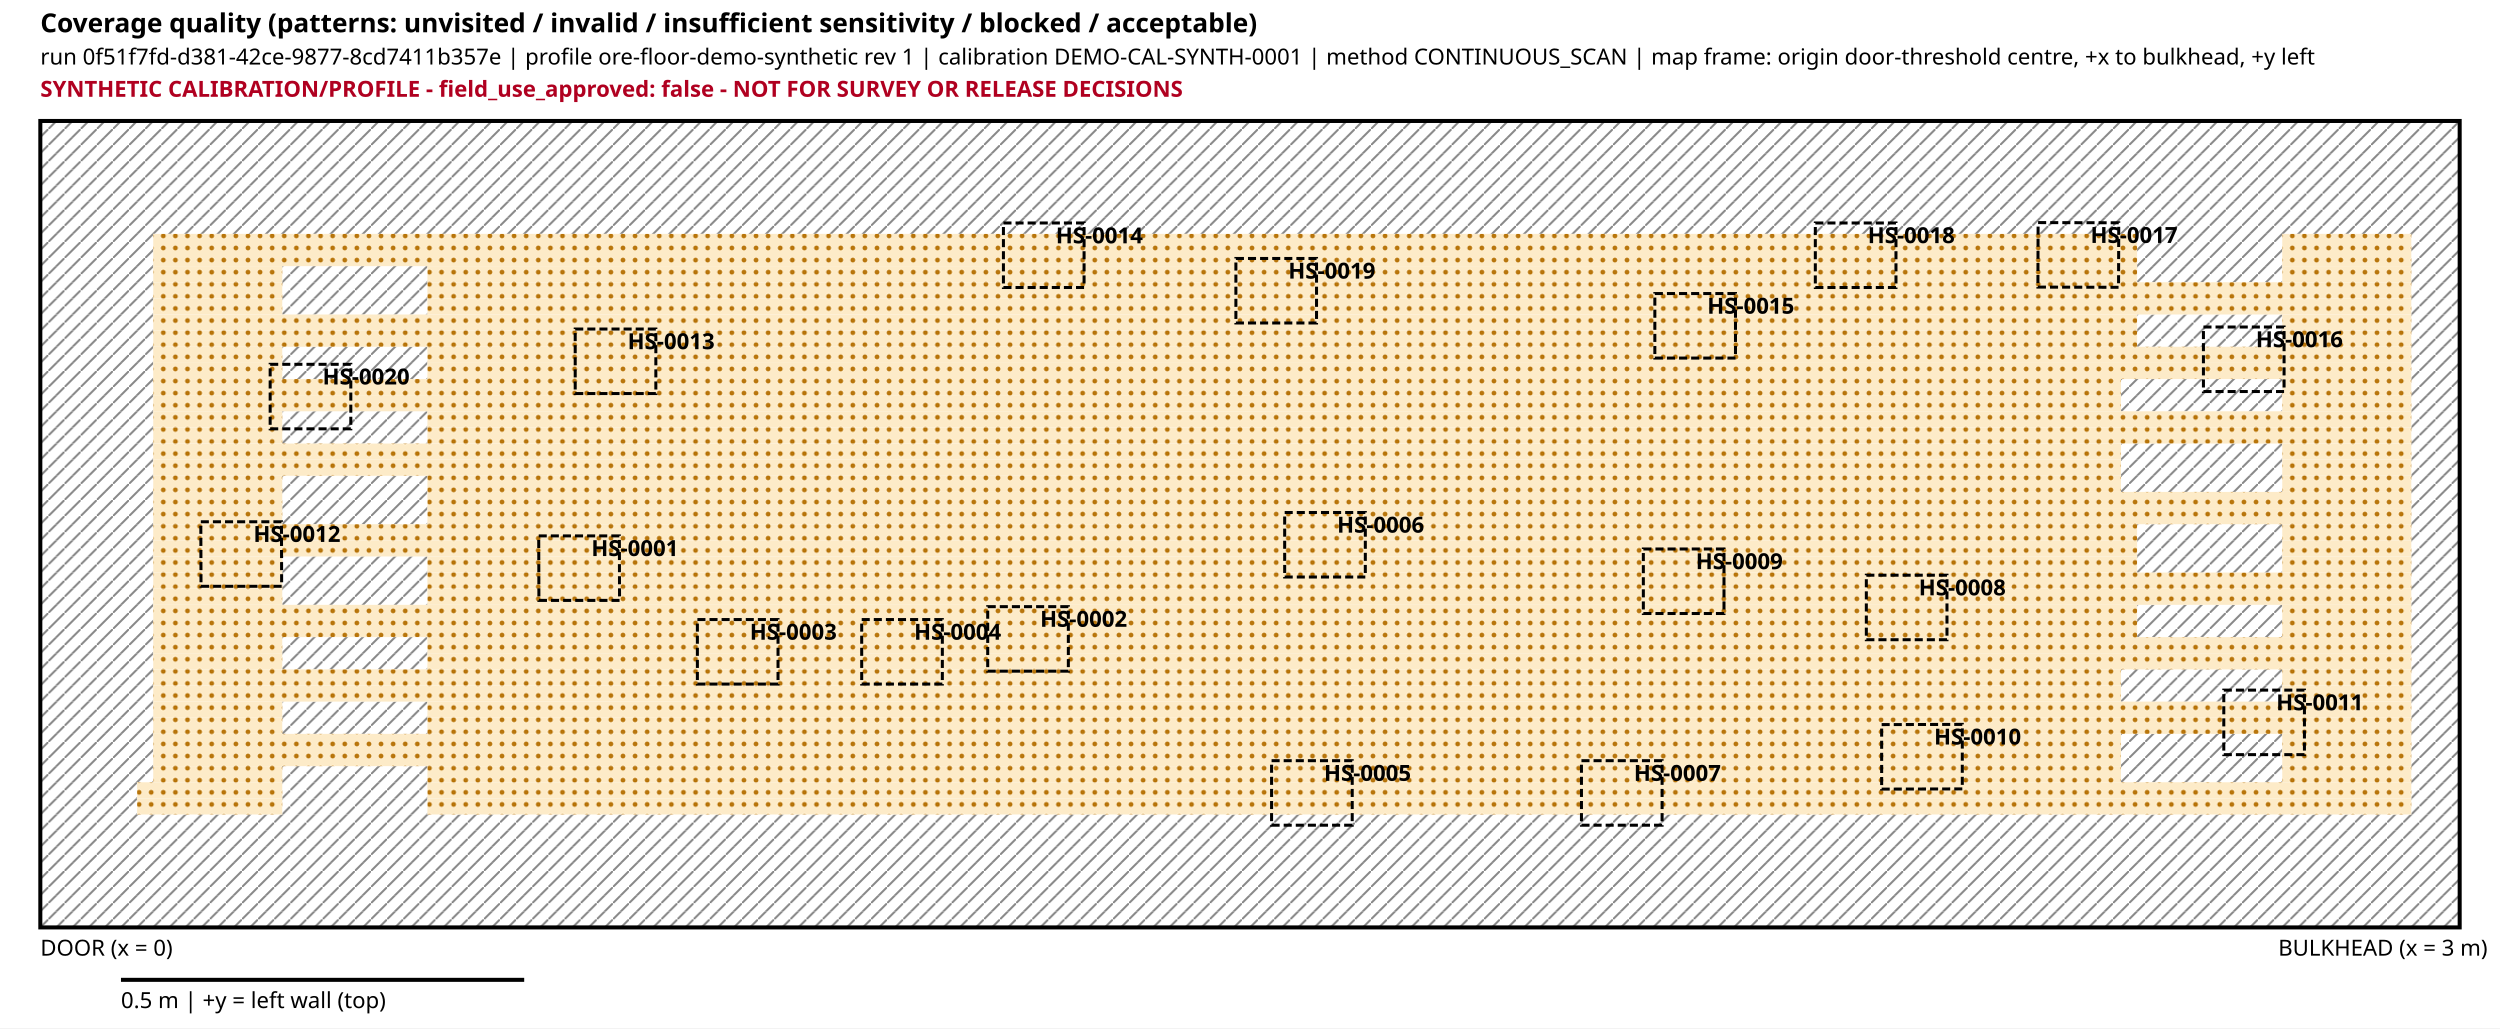
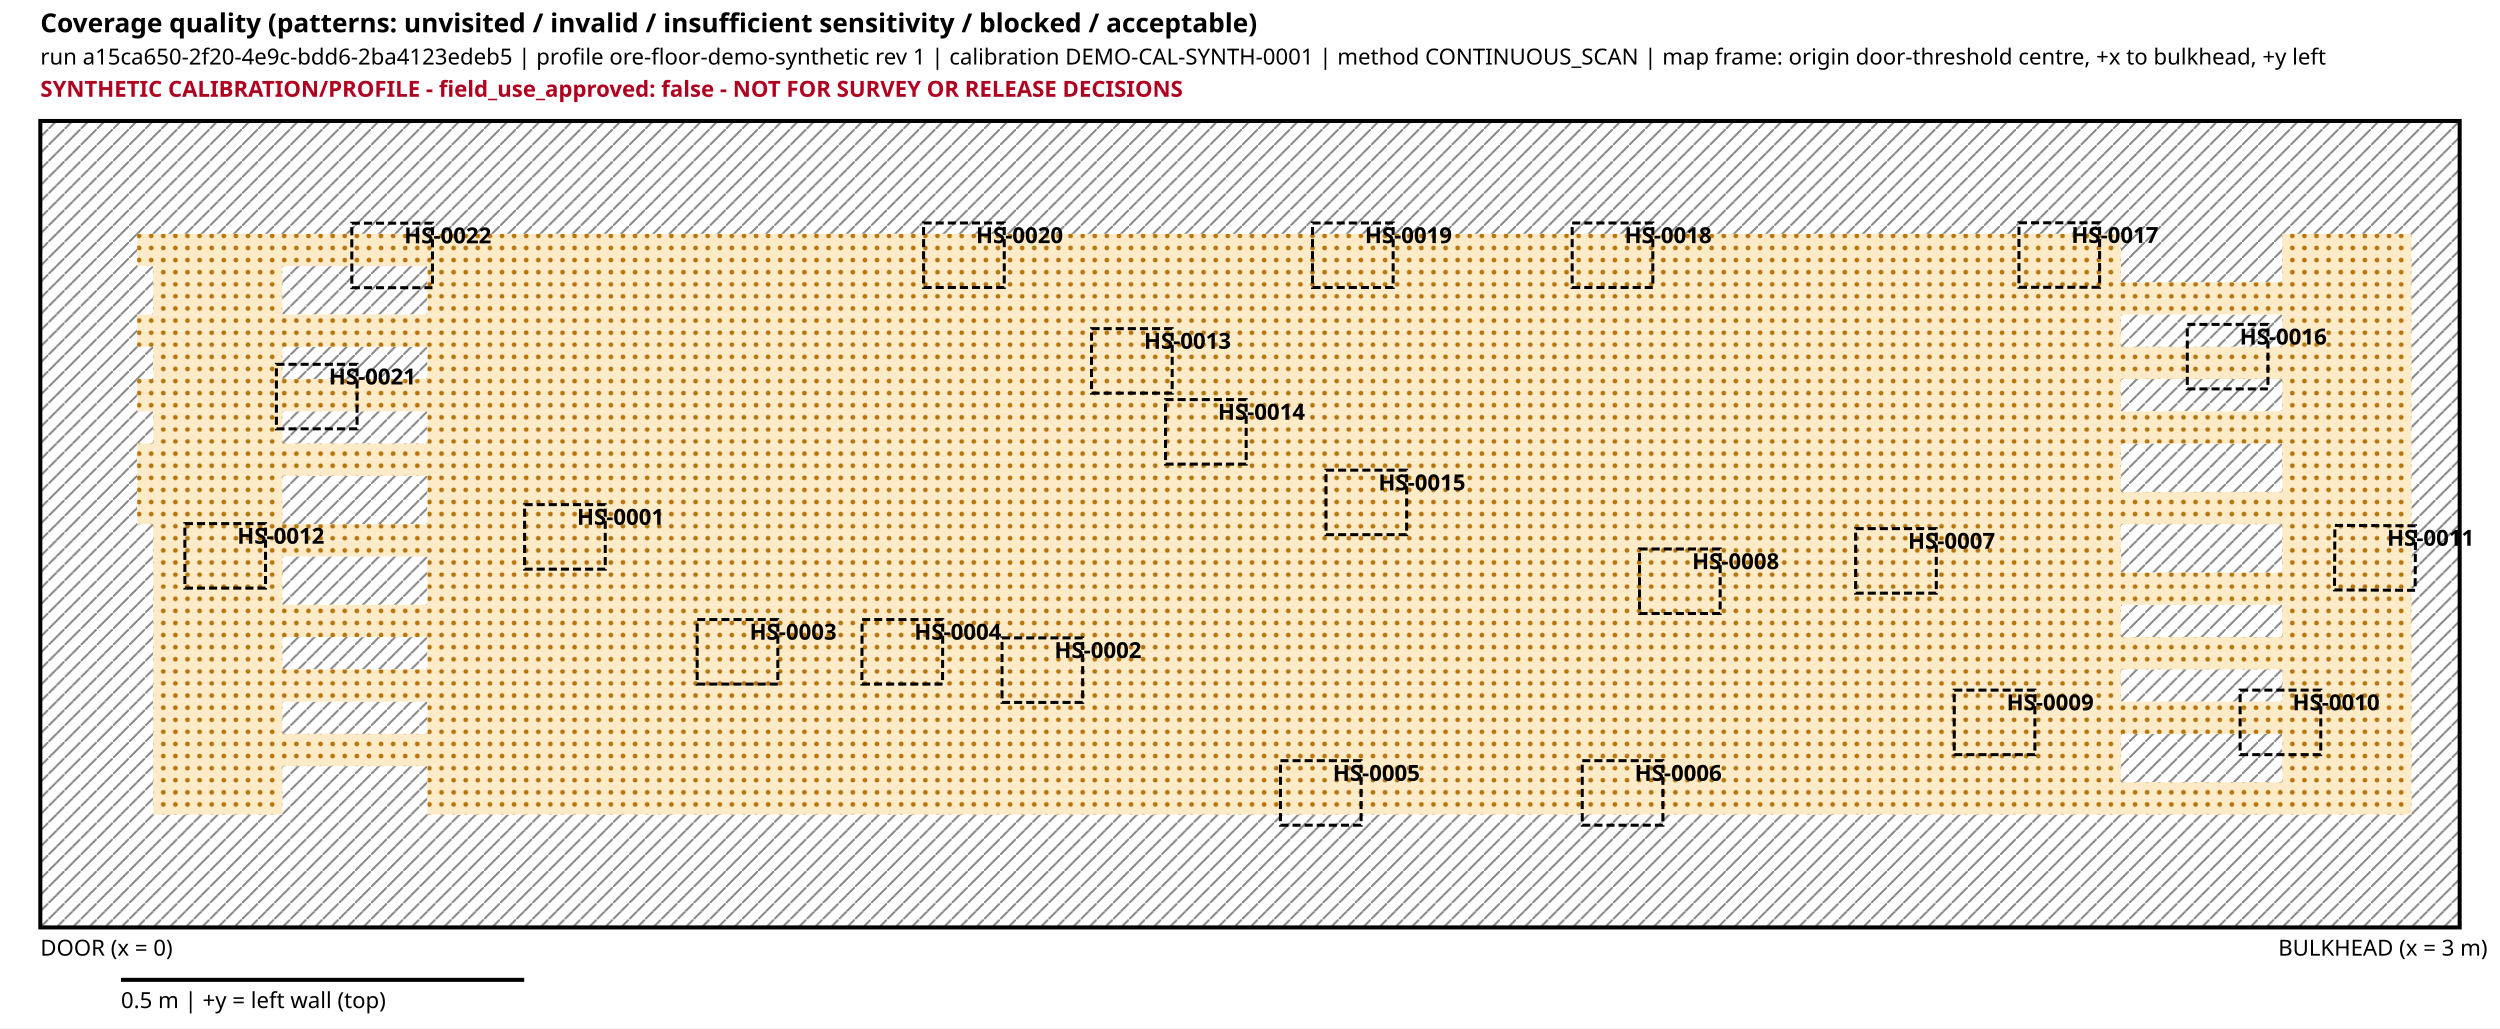
<svg xmlns="http://www.w3.org/2000/svg" width="1240" height="510" viewBox="0 0 1240 510" font-family="sans-serif" font-size="11">
  <defs>
    <pattern id="p-UNVISITED" width="8" height="8" patternUnits="userSpaceOnUse">
      <rect width="8" height="8" fill="#fff" />
      <path d="M0 8L8 0" stroke="#888" stroke-width="1" />
    </pattern>
    <pattern id="p-INVALID_DATA" width="8" height="8" patternUnits="userSpaceOnUse">
      <rect width="8" height="8" fill="#f6d5d5" />
      <path d="M0 0L8 8M0 8L8 0" stroke="#c83c3c" stroke-width="1" />
    </pattern>
    <pattern id="p-INSUFFICIENT_SENSITIVITY" width="6" height="6" patternUnits="userSpaceOnUse">
      <rect width="6" height="6" fill="#fdebc8" />
      <circle cx="3" cy="3" r="1.2" fill="#b9770e" />
    </pattern>
    <pattern id="p-BLOCKED" width="8" height="8" patternUnits="userSpaceOnUse">
      <rect width="8" height="8" fill="#e4dcf0" />
      <path d="M0 4H8" stroke="#785aa0" stroke-width="2" />
    </pattern>
    <pattern id="p-EXCLUDED" width="8" height="8" patternUnits="userSpaceOnUse">
      <rect width="8" height="8" fill="#5a5a5a" />
    </pattern>
    <pattern id="p-ACCEPTABLE" width="8" height="8" patternUnits="userSpaceOnUse">
      <rect width="8" height="8" fill="#2e8b57" />
    </pattern>
  </defs>
  <rect width="1240" height="510" fill="#fff" />
  <text x="20" y="16" font-size="13" font-weight="bold">Coverage quality (patterns: unvisited / invalid / insufficient sensitivity / blocked / acceptable)</text>
-   <text x="20" y="32">run 0f51f7fd-d381-42ce-9877-8cd7411b357e | profile ore-floor-demo-synthetic rev 1 | calibration DEMO-CAL-SYNTH-0001 | method CONTINUOUS_SCAN | map frame: origin door-threshold centre, +x to bulkhead, +y left</text>
+   <text x="20" y="32">run a15ca650-2f20-4e9c-bdd6-2ba4123edeb5 | profile ore-floor-demo-synthetic rev 1 | calibration DEMO-CAL-SYNTH-0001 | method CONTINUOUS_SCAN | map frame: origin door-threshold centre, +x to bulkhead, +y left</text>
  <text x="20" y="48" fill="#b00020" font-weight="bold">SYNTHETIC CALIBRATION/PROFILE - field_use_approved: false - NOT FOR SURVEY OR RELEASE DECISIONS</text>
  <rect x="20.0" y="452.0" width="1200.0" height="8.0" fill="url(#p-UNVISITED)" />
  <rect x="20.0" y="444.0" width="1200.0" height="8.0" fill="url(#p-UNVISITED)" />
  <rect x="20.0" y="436.0" width="1200.0" height="8.0" fill="url(#p-UNVISITED)" />
  <rect x="20.0" y="428.0" width="1200.0" height="8.0" fill="url(#p-UNVISITED)" />
  <rect x="20.0" y="420.0" width="1200.0" height="8.0" fill="url(#p-UNVISITED)" />
  <rect x="20.0" y="412.0" width="1200.0" height="8.0" fill="url(#p-UNVISITED)" />
  <rect x="20.0" y="404.0" width="1200.0" height="8.0" fill="url(#p-UNVISITED)" />
-   <rect x="20.0" y="396.0" width="48.0" height="8.0" fill="url(#p-UNVISITED)" />
+   <rect x="20.0" y="396.0" width="56.0" height="8.0" fill="url(#p-UNVISITED)" />
  <rect x="140.0" y="396.0" width="72.0" height="8.0" fill="url(#p-UNVISITED)" />
  <rect x="1196.0" y="396.0" width="24.0" height="8.0" fill="url(#p-UNVISITED)" />
-   <rect x="20.0" y="388.0" width="48.0" height="8.0" fill="url(#p-UNVISITED)" />
+   <rect x="20.0" y="388.0" width="56.0" height="8.0" fill="url(#p-UNVISITED)" />
  <rect x="140.0" y="388.0" width="72.0" height="8.0" fill="url(#p-UNVISITED)" />
  <rect x="1196.0" y="388.0" width="24.0" height="8.0" fill="url(#p-UNVISITED)" />
  <rect x="20.0" y="380.0" width="56.0" height="8.0" fill="url(#p-UNVISITED)" />
  <rect x="140.0" y="380.0" width="72.0" height="8.0" fill="url(#p-UNVISITED)" />
  <rect x="1052.0" y="380.0" width="80.0" height="8.0" fill="url(#p-UNVISITED)" />
  <rect x="1196.0" y="380.0" width="24.0" height="8.0" fill="url(#p-UNVISITED)" />
  <rect x="20.0" y="372.0" width="56.0" height="8.0" fill="url(#p-UNVISITED)" />
  <rect x="1052.0" y="372.0" width="80.0" height="8.0" fill="url(#p-UNVISITED)" />
  <rect x="1196.0" y="372.0" width="24.0" height="8.0" fill="url(#p-UNVISITED)" />
  <rect x="20.0" y="364.0" width="56.0" height="8.0" fill="url(#p-UNVISITED)" />
  <rect x="1052.0" y="364.0" width="80.0" height="8.0" fill="url(#p-UNVISITED)" />
  <rect x="1196.0" y="364.0" width="24.0" height="8.0" fill="url(#p-UNVISITED)" />
  <rect x="20.0" y="356.0" width="56.0" height="8.0" fill="url(#p-UNVISITED)" />
  <rect x="140.0" y="356.0" width="72.0" height="8.0" fill="url(#p-UNVISITED)" />
  <rect x="1196.0" y="356.0" width="24.0" height="8.0" fill="url(#p-UNVISITED)" />
  <rect x="20.0" y="348.0" width="56.0" height="8.0" fill="url(#p-UNVISITED)" />
  <rect x="140.0" y="348.0" width="72.0" height="8.0" fill="url(#p-UNVISITED)" />
  <rect x="1196.0" y="348.0" width="24.0" height="8.0" fill="url(#p-UNVISITED)" />
  <rect x="20.0" y="340.0" width="56.0" height="8.0" fill="url(#p-UNVISITED)" />
  <rect x="1052.0" y="340.0" width="80.0" height="8.0" fill="url(#p-UNVISITED)" />
  <rect x="1196.0" y="340.0" width="24.0" height="8.0" fill="url(#p-UNVISITED)" />
  <rect x="20.0" y="332.0" width="56.0" height="8.0" fill="url(#p-UNVISITED)" />
  <rect x="1052.0" y="332.0" width="80.0" height="8.0" fill="url(#p-UNVISITED)" />
  <rect x="1196.0" y="332.0" width="24.0" height="8.0" fill="url(#p-UNVISITED)" />
  <rect x="20.0" y="324.0" width="56.0" height="8.0" fill="url(#p-UNVISITED)" />
  <rect x="140.0" y="324.0" width="72.0" height="8.0" fill="url(#p-UNVISITED)" />
  <rect x="1196.0" y="324.0" width="24.0" height="8.0" fill="url(#p-UNVISITED)" />
  <rect x="20.0" y="316.0" width="56.0" height="8.0" fill="url(#p-UNVISITED)" />
  <rect x="140.0" y="316.0" width="72.0" height="8.0" fill="url(#p-UNVISITED)" />
  <rect x="1196.0" y="316.0" width="24.0" height="8.0" fill="url(#p-UNVISITED)" />
  <rect x="20.0" y="308.0" width="56.0" height="8.0" fill="url(#p-UNVISITED)" />
-   <rect x="1060.0" y="308.0" width="72.0" height="8.0" fill="url(#p-UNVISITED)" />
+   <rect x="1052.0" y="308.0" width="80.0" height="8.0" fill="url(#p-UNVISITED)" />
  <rect x="1196.0" y="308.0" width="24.0" height="8.0" fill="url(#p-UNVISITED)" />
  <rect x="20.0" y="300.0" width="56.0" height="8.0" fill="url(#p-UNVISITED)" />
-   <rect x="1060.0" y="300.0" width="72.0" height="8.0" fill="url(#p-UNVISITED)" />
+   <rect x="1052.0" y="300.0" width="80.0" height="8.0" fill="url(#p-UNVISITED)" />
  <rect x="1196.0" y="300.0" width="24.0" height="8.0" fill="url(#p-UNVISITED)" />
  <rect x="20.0" y="292.0" width="56.0" height="8.0" fill="url(#p-UNVISITED)" />
  <rect x="140.0" y="292.0" width="72.0" height="8.0" fill="url(#p-UNVISITED)" />
  <rect x="1196.0" y="292.0" width="24.0" height="8.0" fill="url(#p-UNVISITED)" />
  <rect x="20.0" y="284.0" width="56.0" height="8.0" fill="url(#p-UNVISITED)" />
  <rect x="140.0" y="284.0" width="72.0" height="8.0" fill="url(#p-UNVISITED)" />
  <rect x="1196.0" y="284.0" width="24.0" height="8.0" fill="url(#p-UNVISITED)" />
  <rect x="20.0" y="276.0" width="56.0" height="8.0" fill="url(#p-UNVISITED)" />
  <rect x="140.0" y="276.0" width="72.0" height="8.0" fill="url(#p-UNVISITED)" />
-   <rect x="1060.0" y="276.0" width="72.0" height="8.0" fill="url(#p-UNVISITED)" />
+   <rect x="1052.0" y="276.0" width="80.0" height="8.0" fill="url(#p-UNVISITED)" />
  <rect x="1196.0" y="276.0" width="24.0" height="8.0" fill="url(#p-UNVISITED)" />
  <rect x="20.0" y="268.0" width="56.0" height="8.0" fill="url(#p-UNVISITED)" />
-   <rect x="1060.0" y="268.0" width="72.0" height="8.0" fill="url(#p-UNVISITED)" />
+   <rect x="1052.0" y="268.0" width="80.0" height="8.0" fill="url(#p-UNVISITED)" />
  <rect x="1196.0" y="268.0" width="24.0" height="8.0" fill="url(#p-UNVISITED)" />
  <rect x="20.0" y="260.0" width="56.0" height="8.0" fill="url(#p-UNVISITED)" />
-   <rect x="1060.0" y="260.0" width="72.0" height="8.0" fill="url(#p-UNVISITED)" />
+   <rect x="1052.0" y="260.0" width="80.0" height="8.0" fill="url(#p-UNVISITED)" />
  <rect x="1196.0" y="260.0" width="24.0" height="8.0" fill="url(#p-UNVISITED)" />
-   <rect x="20.0" y="252.0" width="56.0" height="8.0" fill="url(#p-UNVISITED)" />
+   <rect x="20.0" y="252.0" width="48.0" height="8.0" fill="url(#p-UNVISITED)" />
  <rect x="140.0" y="252.0" width="72.0" height="8.0" fill="url(#p-UNVISITED)" />
  <rect x="1196.0" y="252.0" width="24.0" height="8.0" fill="url(#p-UNVISITED)" />
-   <rect x="20.0" y="244.0" width="56.0" height="8.0" fill="url(#p-UNVISITED)" />
+   <rect x="20.0" y="244.0" width="48.0" height="8.0" fill="url(#p-UNVISITED)" />
  <rect x="140.0" y="244.0" width="72.0" height="8.0" fill="url(#p-UNVISITED)" />
  <rect x="1196.0" y="244.0" width="24.0" height="8.0" fill="url(#p-UNVISITED)" />
-   <rect x="20.0" y="236.0" width="56.0" height="8.0" fill="url(#p-UNVISITED)" />
+   <rect x="20.0" y="236.0" width="48.0" height="8.0" fill="url(#p-UNVISITED)" />
  <rect x="140.0" y="236.0" width="72.0" height="8.0" fill="url(#p-UNVISITED)" />
  <rect x="1052.0" y="236.0" width="80.0" height="8.0" fill="url(#p-UNVISITED)" />
  <rect x="1196.0" y="236.0" width="24.0" height="8.0" fill="url(#p-UNVISITED)" />
-   <rect x="20.0" y="228.0" width="56.0" height="8.0" fill="url(#p-UNVISITED)" />
+   <rect x="20.0" y="228.0" width="48.0" height="8.0" fill="url(#p-UNVISITED)" />
  <rect x="1052.0" y="228.0" width="80.0" height="8.0" fill="url(#p-UNVISITED)" />
  <rect x="1196.0" y="228.0" width="24.0" height="8.0" fill="url(#p-UNVISITED)" />
-   <rect x="20.0" y="220.0" width="56.0" height="8.0" fill="url(#p-UNVISITED)" />
+   <rect x="20.0" y="220.0" width="48.0" height="8.0" fill="url(#p-UNVISITED)" />
  <rect x="1052.0" y="220.0" width="80.0" height="8.0" fill="url(#p-UNVISITED)" />
  <rect x="1196.0" y="220.0" width="24.0" height="8.0" fill="url(#p-UNVISITED)" />
  <rect x="20.0" y="212.0" width="56.0" height="8.0" fill="url(#p-UNVISITED)" />
  <rect x="140.0" y="212.0" width="72.0" height="8.0" fill="url(#p-UNVISITED)" />
  <rect x="1196.0" y="212.0" width="24.0" height="8.0" fill="url(#p-UNVISITED)" />
  <rect x="20.0" y="204.0" width="56.0" height="8.0" fill="url(#p-UNVISITED)" />
  <rect x="140.0" y="204.0" width="72.0" height="8.0" fill="url(#p-UNVISITED)" />
  <rect x="1196.0" y="204.0" width="24.0" height="8.0" fill="url(#p-UNVISITED)" />
-   <rect x="20.0" y="196.0" width="56.0" height="8.0" fill="url(#p-UNVISITED)" />
+   <rect x="20.0" y="196.0" width="48.0" height="8.0" fill="url(#p-UNVISITED)" />
  <rect x="1052.0" y="196.0" width="80.0" height="8.0" fill="url(#p-UNVISITED)" />
  <rect x="1196.0" y="196.0" width="24.0" height="8.0" fill="url(#p-UNVISITED)" />
-   <rect x="20.0" y="188.0" width="56.0" height="8.0" fill="url(#p-UNVISITED)" />
+   <rect x="20.0" y="188.0" width="48.0" height="8.0" fill="url(#p-UNVISITED)" />
  <rect x="1052.0" y="188.0" width="80.0" height="8.0" fill="url(#p-UNVISITED)" />
  <rect x="1196.0" y="188.0" width="24.0" height="8.0" fill="url(#p-UNVISITED)" />
  <rect x="20.0" y="180.0" width="56.0" height="8.0" fill="url(#p-UNVISITED)" />
  <rect x="140.0" y="180.0" width="72.0" height="8.0" fill="url(#p-UNVISITED)" />
  <rect x="1196.0" y="180.0" width="24.0" height="8.0" fill="url(#p-UNVISITED)" />
  <rect x="20.0" y="172.0" width="56.0" height="8.0" fill="url(#p-UNVISITED)" />
  <rect x="140.0" y="172.0" width="72.0" height="8.0" fill="url(#p-UNVISITED)" />
  <rect x="1196.0" y="172.0" width="24.0" height="8.0" fill="url(#p-UNVISITED)" />
-   <rect x="20.0" y="164.0" width="56.0" height="8.0" fill="url(#p-UNVISITED)" />
-   <rect x="1060.0" y="164.0" width="72.0" height="8.0" fill="url(#p-UNVISITED)" />
+   <rect x="20.0" y="164.0" width="48.0" height="8.0" fill="url(#p-UNVISITED)" />
+   <rect x="1052.0" y="164.0" width="80.0" height="8.0" fill="url(#p-UNVISITED)" />
  <rect x="1196.0" y="164.0" width="24.0" height="8.0" fill="url(#p-UNVISITED)" />
-   <rect x="20.0" y="156.0" width="56.0" height="8.0" fill="url(#p-UNVISITED)" />
-   <rect x="1060.0" y="156.0" width="72.0" height="8.0" fill="url(#p-UNVISITED)" />
+   <rect x="20.0" y="156.0" width="48.0" height="8.0" fill="url(#p-UNVISITED)" />
+   <rect x="1052.0" y="156.0" width="80.0" height="8.0" fill="url(#p-UNVISITED)" />
  <rect x="1196.0" y="156.0" width="24.0" height="8.0" fill="url(#p-UNVISITED)" />
  <rect x="20.0" y="148.0" width="56.0" height="8.0" fill="url(#p-UNVISITED)" />
  <rect x="140.0" y="148.0" width="72.0" height="8.0" fill="url(#p-UNVISITED)" />
  <rect x="1196.0" y="148.0" width="24.0" height="8.0" fill="url(#p-UNVISITED)" />
  <rect x="20.0" y="140.0" width="56.0" height="8.0" fill="url(#p-UNVISITED)" />
  <rect x="140.0" y="140.0" width="72.0" height="8.0" fill="url(#p-UNVISITED)" />
  <rect x="1196.0" y="140.0" width="24.0" height="8.0" fill="url(#p-UNVISITED)" />
  <rect x="20.0" y="132.0" width="56.0" height="8.0" fill="url(#p-UNVISITED)" />
  <rect x="140.0" y="132.0" width="72.0" height="8.0" fill="url(#p-UNVISITED)" />
-   <rect x="1060.0" y="132.0" width="72.0" height="8.0" fill="url(#p-UNVISITED)" />
+   <rect x="1052.0" y="132.0" width="80.0" height="8.0" fill="url(#p-UNVISITED)" />
  <rect x="1196.0" y="132.0" width="24.0" height="8.0" fill="url(#p-UNVISITED)" />
-   <rect x="20.0" y="124.0" width="56.0" height="8.0" fill="url(#p-UNVISITED)" />
-   <rect x="1060.0" y="124.0" width="72.0" height="8.0" fill="url(#p-UNVISITED)" />
+   <rect x="20.0" y="124.0" width="48.0" height="8.0" fill="url(#p-UNVISITED)" />
+   <rect x="1052.0" y="124.0" width="80.0" height="8.0" fill="url(#p-UNVISITED)" />
  <rect x="1196.0" y="124.0" width="24.0" height="8.0" fill="url(#p-UNVISITED)" />
-   <rect x="20.0" y="116.0" width="56.0" height="8.0" fill="url(#p-UNVISITED)" />
-   <rect x="1060.0" y="116.0" width="72.0" height="8.0" fill="url(#p-UNVISITED)" />
+   <rect x="20.0" y="116.0" width="48.0" height="8.0" fill="url(#p-UNVISITED)" />
+   <rect x="1052.0" y="116.0" width="80.0" height="8.0" fill="url(#p-UNVISITED)" />
  <rect x="1196.0" y="116.0" width="24.0" height="8.0" fill="url(#p-UNVISITED)" />
  <rect x="20.0" y="108.0" width="1200.0" height="8.0" fill="url(#p-UNVISITED)" />
  <rect x="20.0" y="100.0" width="1200.0" height="8.0" fill="url(#p-UNVISITED)" />
  <rect x="20.0" y="92.0" width="1200.0" height="8.0" fill="url(#p-UNVISITED)" />
  <rect x="20.0" y="84.0" width="1200.0" height="8.0" fill="url(#p-UNVISITED)" />
  <rect x="20.0" y="76.0" width="1200.0" height="8.0" fill="url(#p-UNVISITED)" />
  <rect x="20.0" y="68.0" width="1200.0" height="8.0" fill="url(#p-UNVISITED)" />
  <rect x="20.0" y="60.0" width="1200.0" height="8.0" fill="url(#p-UNVISITED)" />
-   <rect x="68.0" y="396.0" width="72.0" height="8.0" fill="url(#p-INSUFFICIENT_SENSITIVITY)" />
+   <rect x="76.0" y="396.0" width="64.0" height="8.0" fill="url(#p-INSUFFICIENT_SENSITIVITY)" />
  <rect x="212.0" y="396.0" width="984.0" height="8.0" fill="url(#p-INSUFFICIENT_SENSITIVITY)" />
-   <rect x="68.0" y="388.0" width="72.0" height="8.0" fill="url(#p-INSUFFICIENT_SENSITIVITY)" />
+   <rect x="76.0" y="388.0" width="64.0" height="8.0" fill="url(#p-INSUFFICIENT_SENSITIVITY)" />
  <rect x="212.0" y="388.0" width="984.0" height="8.0" fill="url(#p-INSUFFICIENT_SENSITIVITY)" />
  <rect x="76.0" y="380.0" width="64.0" height="8.0" fill="url(#p-INSUFFICIENT_SENSITIVITY)" />
  <rect x="212.0" y="380.0" width="840.0" height="8.0" fill="url(#p-INSUFFICIENT_SENSITIVITY)" />
  <rect x="1132.0" y="380.0" width="64.0" height="8.0" fill="url(#p-INSUFFICIENT_SENSITIVITY)" />
  <rect x="76.0" y="372.0" width="976.0" height="8.0" fill="url(#p-INSUFFICIENT_SENSITIVITY)" />
  <rect x="1132.0" y="372.0" width="64.0" height="8.0" fill="url(#p-INSUFFICIENT_SENSITIVITY)" />
  <rect x="76.0" y="364.0" width="976.0" height="8.0" fill="url(#p-INSUFFICIENT_SENSITIVITY)" />
  <rect x="1132.0" y="364.0" width="64.0" height="8.0" fill="url(#p-INSUFFICIENT_SENSITIVITY)" />
  <rect x="76.0" y="356.0" width="64.0" height="8.0" fill="url(#p-INSUFFICIENT_SENSITIVITY)" />
  <rect x="212.0" y="356.0" width="984.0" height="8.0" fill="url(#p-INSUFFICIENT_SENSITIVITY)" />
  <rect x="76.0" y="348.0" width="64.0" height="8.0" fill="url(#p-INSUFFICIENT_SENSITIVITY)" />
  <rect x="212.0" y="348.0" width="984.0" height="8.0" fill="url(#p-INSUFFICIENT_SENSITIVITY)" />
  <rect x="76.0" y="340.0" width="976.0" height="8.0" fill="url(#p-INSUFFICIENT_SENSITIVITY)" />
  <rect x="1132.0" y="340.0" width="64.0" height="8.0" fill="url(#p-INSUFFICIENT_SENSITIVITY)" />
  <rect x="76.0" y="332.0" width="976.0" height="8.0" fill="url(#p-INSUFFICIENT_SENSITIVITY)" />
  <rect x="1132.0" y="332.0" width="64.0" height="8.0" fill="url(#p-INSUFFICIENT_SENSITIVITY)" />
  <rect x="76.0" y="324.0" width="64.0" height="8.0" fill="url(#p-INSUFFICIENT_SENSITIVITY)" />
  <rect x="212.0" y="324.0" width="984.0" height="8.0" fill="url(#p-INSUFFICIENT_SENSITIVITY)" />
  <rect x="76.0" y="316.0" width="64.0" height="8.0" fill="url(#p-INSUFFICIENT_SENSITIVITY)" />
  <rect x="212.0" y="316.0" width="984.0" height="8.0" fill="url(#p-INSUFFICIENT_SENSITIVITY)" />
-   <rect x="76.0" y="308.0" width="984.0" height="8.0" fill="url(#p-INSUFFICIENT_SENSITIVITY)" />
+   <rect x="76.0" y="308.0" width="976.0" height="8.0" fill="url(#p-INSUFFICIENT_SENSITIVITY)" />
  <rect x="1132.0" y="308.0" width="64.0" height="8.0" fill="url(#p-INSUFFICIENT_SENSITIVITY)" />
-   <rect x="76.0" y="300.0" width="984.0" height="8.0" fill="url(#p-INSUFFICIENT_SENSITIVITY)" />
+   <rect x="76.0" y="300.0" width="976.0" height="8.0" fill="url(#p-INSUFFICIENT_SENSITIVITY)" />
  <rect x="1132.0" y="300.0" width="64.0" height="8.0" fill="url(#p-INSUFFICIENT_SENSITIVITY)" />
  <rect x="76.0" y="292.0" width="64.0" height="8.0" fill="url(#p-INSUFFICIENT_SENSITIVITY)" />
  <rect x="212.0" y="292.0" width="984.0" height="8.0" fill="url(#p-INSUFFICIENT_SENSITIVITY)" />
  <rect x="76.0" y="284.0" width="64.0" height="8.0" fill="url(#p-INSUFFICIENT_SENSITIVITY)" />
  <rect x="212.0" y="284.0" width="984.0" height="8.0" fill="url(#p-INSUFFICIENT_SENSITIVITY)" />
  <rect x="76.0" y="276.0" width="64.0" height="8.0" fill="url(#p-INSUFFICIENT_SENSITIVITY)" />
-   <rect x="212.0" y="276.0" width="848.0" height="8.0" fill="url(#p-INSUFFICIENT_SENSITIVITY)" />
+   <rect x="212.0" y="276.0" width="840.0" height="8.0" fill="url(#p-INSUFFICIENT_SENSITIVITY)" />
  <rect x="1132.0" y="276.0" width="64.0" height="8.0" fill="url(#p-INSUFFICIENT_SENSITIVITY)" />
-   <rect x="76.0" y="268.0" width="984.0" height="8.0" fill="url(#p-INSUFFICIENT_SENSITIVITY)" />
+   <rect x="76.0" y="268.0" width="976.0" height="8.0" fill="url(#p-INSUFFICIENT_SENSITIVITY)" />
  <rect x="1132.0" y="268.0" width="64.0" height="8.0" fill="url(#p-INSUFFICIENT_SENSITIVITY)" />
-   <rect x="76.0" y="260.0" width="984.0" height="8.0" fill="url(#p-INSUFFICIENT_SENSITIVITY)" />
+   <rect x="76.0" y="260.0" width="976.0" height="8.0" fill="url(#p-INSUFFICIENT_SENSITIVITY)" />
  <rect x="1132.0" y="260.0" width="64.0" height="8.0" fill="url(#p-INSUFFICIENT_SENSITIVITY)" />
-   <rect x="76.0" y="252.0" width="64.0" height="8.0" fill="url(#p-INSUFFICIENT_SENSITIVITY)" />
+   <rect x="68.0" y="252.0" width="72.0" height="8.0" fill="url(#p-INSUFFICIENT_SENSITIVITY)" />
  <rect x="212.0" y="252.0" width="984.0" height="8.0" fill="url(#p-INSUFFICIENT_SENSITIVITY)" />
-   <rect x="76.0" y="244.0" width="64.0" height="8.0" fill="url(#p-INSUFFICIENT_SENSITIVITY)" />
+   <rect x="68.0" y="244.0" width="72.0" height="8.0" fill="url(#p-INSUFFICIENT_SENSITIVITY)" />
  <rect x="212.0" y="244.0" width="984.0" height="8.0" fill="url(#p-INSUFFICIENT_SENSITIVITY)" />
-   <rect x="76.0" y="236.0" width="64.0" height="8.0" fill="url(#p-INSUFFICIENT_SENSITIVITY)" />
+   <rect x="68.0" y="236.0" width="72.0" height="8.0" fill="url(#p-INSUFFICIENT_SENSITIVITY)" />
  <rect x="212.0" y="236.0" width="840.0" height="8.0" fill="url(#p-INSUFFICIENT_SENSITIVITY)" />
  <rect x="1132.0" y="236.0" width="64.0" height="8.0" fill="url(#p-INSUFFICIENT_SENSITIVITY)" />
-   <rect x="76.0" y="228.0" width="976.0" height="8.0" fill="url(#p-INSUFFICIENT_SENSITIVITY)" />
+   <rect x="68.0" y="228.0" width="984.0" height="8.0" fill="url(#p-INSUFFICIENT_SENSITIVITY)" />
  <rect x="1132.0" y="228.0" width="64.0" height="8.0" fill="url(#p-INSUFFICIENT_SENSITIVITY)" />
-   <rect x="76.0" y="220.0" width="976.0" height="8.0" fill="url(#p-INSUFFICIENT_SENSITIVITY)" />
+   <rect x="68.0" y="220.0" width="984.0" height="8.0" fill="url(#p-INSUFFICIENT_SENSITIVITY)" />
  <rect x="1132.0" y="220.0" width="64.0" height="8.0" fill="url(#p-INSUFFICIENT_SENSITIVITY)" />
  <rect x="76.0" y="212.0" width="64.0" height="8.0" fill="url(#p-INSUFFICIENT_SENSITIVITY)" />
  <rect x="212.0" y="212.0" width="984.0" height="8.0" fill="url(#p-INSUFFICIENT_SENSITIVITY)" />
  <rect x="76.0" y="204.0" width="64.0" height="8.0" fill="url(#p-INSUFFICIENT_SENSITIVITY)" />
  <rect x="212.0" y="204.0" width="984.0" height="8.0" fill="url(#p-INSUFFICIENT_SENSITIVITY)" />
-   <rect x="76.0" y="196.0" width="976.0" height="8.0" fill="url(#p-INSUFFICIENT_SENSITIVITY)" />
+   <rect x="68.0" y="196.0" width="984.0" height="8.0" fill="url(#p-INSUFFICIENT_SENSITIVITY)" />
  <rect x="1132.0" y="196.0" width="64.0" height="8.0" fill="url(#p-INSUFFICIENT_SENSITIVITY)" />
-   <rect x="76.0" y="188.0" width="976.0" height="8.0" fill="url(#p-INSUFFICIENT_SENSITIVITY)" />
+   <rect x="68.0" y="188.0" width="984.0" height="8.0" fill="url(#p-INSUFFICIENT_SENSITIVITY)" />
  <rect x="1132.0" y="188.0" width="64.0" height="8.0" fill="url(#p-INSUFFICIENT_SENSITIVITY)" />
  <rect x="76.0" y="180.0" width="64.0" height="8.0" fill="url(#p-INSUFFICIENT_SENSITIVITY)" />
  <rect x="212.0" y="180.0" width="984.0" height="8.0" fill="url(#p-INSUFFICIENT_SENSITIVITY)" />
  <rect x="76.0" y="172.0" width="64.0" height="8.0" fill="url(#p-INSUFFICIENT_SENSITIVITY)" />
  <rect x="212.0" y="172.0" width="984.0" height="8.0" fill="url(#p-INSUFFICIENT_SENSITIVITY)" />
-   <rect x="76.0" y="164.0" width="984.0" height="8.0" fill="url(#p-INSUFFICIENT_SENSITIVITY)" />
+   <rect x="68.0" y="164.0" width="984.0" height="8.0" fill="url(#p-INSUFFICIENT_SENSITIVITY)" />
  <rect x="1132.0" y="164.0" width="64.0" height="8.0" fill="url(#p-INSUFFICIENT_SENSITIVITY)" />
-   <rect x="76.0" y="156.0" width="984.0" height="8.0" fill="url(#p-INSUFFICIENT_SENSITIVITY)" />
+   <rect x="68.0" y="156.0" width="984.0" height="8.0" fill="url(#p-INSUFFICIENT_SENSITIVITY)" />
  <rect x="1132.0" y="156.0" width="64.0" height="8.0" fill="url(#p-INSUFFICIENT_SENSITIVITY)" />
  <rect x="76.0" y="148.0" width="64.0" height="8.0" fill="url(#p-INSUFFICIENT_SENSITIVITY)" />
  <rect x="212.0" y="148.0" width="984.0" height="8.0" fill="url(#p-INSUFFICIENT_SENSITIVITY)" />
  <rect x="76.0" y="140.0" width="64.0" height="8.0" fill="url(#p-INSUFFICIENT_SENSITIVITY)" />
  <rect x="212.0" y="140.0" width="984.0" height="8.0" fill="url(#p-INSUFFICIENT_SENSITIVITY)" />
  <rect x="76.0" y="132.0" width="64.0" height="8.0" fill="url(#p-INSUFFICIENT_SENSITIVITY)" />
-   <rect x="212.0" y="132.0" width="848.0" height="8.0" fill="url(#p-INSUFFICIENT_SENSITIVITY)" />
+   <rect x="212.0" y="132.0" width="840.0" height="8.0" fill="url(#p-INSUFFICIENT_SENSITIVITY)" />
  <rect x="1132.0" y="132.0" width="64.0" height="8.0" fill="url(#p-INSUFFICIENT_SENSITIVITY)" />
-   <rect x="76.0" y="124.0" width="984.0" height="8.0" fill="url(#p-INSUFFICIENT_SENSITIVITY)" />
+   <rect x="68.0" y="124.0" width="984.0" height="8.0" fill="url(#p-INSUFFICIENT_SENSITIVITY)" />
  <rect x="1132.0" y="124.0" width="64.0" height="8.0" fill="url(#p-INSUFFICIENT_SENSITIVITY)" />
-   <rect x="76.0" y="116.0" width="984.0" height="8.0" fill="url(#p-INSUFFICIENT_SENSITIVITY)" />
+   <rect x="68.0" y="116.0" width="984.0" height="8.0" fill="url(#p-INSUFFICIENT_SENSITIVITY)" />
  <rect x="1132.0" y="116.0" width="64.0" height="8.0" fill="url(#p-INSUFFICIENT_SENSITIVITY)" />
  <rect x="20.0" y="60.0" width="1200.0" height="400.0" fill="none" stroke="#000" stroke-width="2" />
  <text x="20.0" y="474.0">DOOR (x = 0)</text>
  <text x="1130.0" y="474.0">BULKHEAD (x = 3 m)</text>
  <line x1="60.0" y1="486.0" x2="260.0" y2="486.0" stroke="#000" stroke-width="2" />
  <text x="60.0" y="500.0">0.5 m | +y = left wall (top)</text>
-   <polygon points="307.2,265.8 267.2,265.8 267.3,297.8 307.3,297.8" fill="none" stroke="#000" stroke-width="1.5" stroke-dasharray="4 2" />
-   <text x="293.3" y="275.8" font-weight="bold">HS-0001</text>
-   <polygon points="529.9,300.9 489.9,300.9 489.9,332.9 529.9,332.9" fill="none" stroke="#000" stroke-width="1.5" stroke-dasharray="4 2" />
-   <text x="515.9" y="310.9" font-weight="bold">HS-0002</text>
-   <polygon points="345.9,339.3 385.9,339.3 385.9,307.3 345.9,307.3" fill="none" stroke="#000" stroke-width="1.5" stroke-dasharray="4 2" />
-   <text x="371.9" y="317.3" font-weight="bold">HS-0003</text>
-   <polygon points="427.4,339.3 467.4,339.3 467.4,307.3 427.4,307.3" fill="none" stroke="#000" stroke-width="1.5" stroke-dasharray="4 2" />
-   <text x="453.4" y="317.3" font-weight="bold">HS-0004</text>
-   <polygon points="630.7,409.3 670.7,409.3 670.7,377.3 630.7,377.3" fill="none" stroke="#000" stroke-width="1.5" stroke-dasharray="4 2" />
-   <text x="656.7" y="387.3" font-weight="bold">HS-0005</text>
-   <polygon points="677.2,254.2 637.2,254.2 637.2,286.2 677.2,286.2" fill="none" stroke="#000" stroke-width="1.5" stroke-dasharray="4 2" />
-   <text x="663.2" y="264.2" font-weight="bold">HS-0006</text>
-   <polygon points="784.4,409.3 824.4,409.3 824.4,377.3 784.4,377.3" fill="none" stroke="#000" stroke-width="1.5" stroke-dasharray="4 2" />
-   <text x="810.4" y="387.3" font-weight="bold">HS-0007</text>
-   <polygon points="965.7,285.3 925.7,285.3 925.7,317.3 965.7,317.3" fill="none" stroke="#000" stroke-width="1.5" stroke-dasharray="4 2" />
-   <text x="951.7" y="295.3" font-weight="bold">HS-0008</text>
-   <polygon points="815.1,304.3 855.1,304.3 855.1,272.3 815.1,272.3" fill="none" stroke="#000" stroke-width="1.5" stroke-dasharray="4 2" />
-   <text x="841.1" y="282.3" font-weight="bold">HS-0009</text>
-   <polygon points="973.3,359.3 933.3,359.4 933.3,391.4 973.3,391.3" fill="none" stroke="#000" stroke-width="1.5" stroke-dasharray="4 2" />
-   <text x="959.3" y="369.3" font-weight="bold">HS-0010</text>
-   <polygon points="1103.0,374.3 1143.0,374.3 1143.0,342.3 1103.0,342.3" fill="none" stroke="#000" stroke-width="1.5" stroke-dasharray="4 2" />
-   <text x="1129.0" y="352.3" font-weight="bold">HS-0011</text>
-   <polygon points="139.6,258.8 99.6,258.8 99.7,290.8 139.7,290.8" fill="none" stroke="#000" stroke-width="1.5" stroke-dasharray="4 2" />
-   <text x="125.7" y="268.8" font-weight="bold">HS-0012</text>
-   <polygon points="285.3,195.2 325.3,195.2 325.3,163.2 285.3,163.2" fill="none" stroke="#000" stroke-width="1.5" stroke-dasharray="4 2" />
-   <text x="311.3" y="173.2" font-weight="bold">HS-0013</text>
-   <polygon points="537.7,110.6 497.7,110.6 497.7,142.6 537.7,142.6" fill="none" stroke="#000" stroke-width="1.5" stroke-dasharray="4 2" />
-   <text x="523.7" y="120.7" font-weight="bold">HS-0014</text>
-   <polygon points="860.8,145.6 820.8,145.6 820.8,177.6 860.8,177.6" fill="none" stroke="#000" stroke-width="1.5" stroke-dasharray="4 2" />
-   <text x="846.8" y="155.6" font-weight="bold">HS-0015</text>
-   <polygon points="1092.9,194.2 1132.9,194.2 1132.9,162.2 1092.9,162.2" fill="none" stroke="#000" stroke-width="1.5" stroke-dasharray="4 2" />
-   <text x="1118.9" y="172.2" font-weight="bold">HS-0016</text>
-   <polygon points="1050.9,110.5 1010.9,110.4 1010.8,142.4 1050.8,142.5" fill="none" stroke="#000" stroke-width="1.5" stroke-dasharray="4 2" />
-   <text x="1036.9" y="120.5" font-weight="bold">HS-0017</text>
-   <polygon points="940.4,110.6 900.4,110.6 900.4,142.6 940.4,142.6" fill="none" stroke="#000" stroke-width="1.5" stroke-dasharray="4 2" />
-   <text x="926.4" y="120.6" font-weight="bold">HS-0018</text>
-   <polygon points="613.0,160.2 653.0,160.2 653.0,128.2 613.0,128.2" fill="none" stroke="#000" stroke-width="1.5" stroke-dasharray="4 2" />
-   <text x="639.0" y="138.2" font-weight="bold">HS-0019</text>
-   <polygon points="174.0,180.7 134.0,180.7 134.0,212.7 174.0,212.7" fill="none" stroke="#000" stroke-width="1.5" stroke-dasharray="4 2" />
-   <text x="160.0" y="190.7" font-weight="bold">HS-0020</text>
+   <polygon points="300.2,250.3 260.2,250.3 260.2,282.3 300.2,282.3" fill="none" stroke="#000" stroke-width="1.5" stroke-dasharray="4 2" />
+   <text x="286.2" y="260.3" font-weight="bold">HS-0001</text>
+   <polygon points="537.0,316.4 497.0,316.4 497.0,348.4 537.0,348.4" fill="none" stroke="#000" stroke-width="1.5" stroke-dasharray="4 2" />
+   <text x="523.0" y="326.4" font-weight="bold">HS-0002</text>
+   <polygon points="345.8,339.3 385.8,339.3 385.8,307.3 345.8,307.3" fill="none" stroke="#000" stroke-width="1.5" stroke-dasharray="4 2" />
+   <text x="371.8" y="317.3" font-weight="bold">HS-0003</text>
+   <polygon points="427.5,339.3 467.5,339.3 467.6,307.3 427.6,307.3" fill="none" stroke="#000" stroke-width="1.5" stroke-dasharray="4 2" />
+   <text x="453.5" y="317.3" font-weight="bold">HS-0004</text>
+   <polygon points="635.1,409.3 675.1,409.3 675.1,377.3 635.1,377.3" fill="none" stroke="#000" stroke-width="1.5" stroke-dasharray="4 2" />
+   <text x="661.1" y="387.3" font-weight="bold">HS-0005</text>
+   <polygon points="784.8,409.3 824.8,409.3 824.8,377.3 784.8,377.3" fill="none" stroke="#000" stroke-width="1.5" stroke-dasharray="4 2" />
+   <text x="810.8" y="387.3" font-weight="bold">HS-0006</text>
+   <polygon points="960.4,262.2 920.4,262.2 920.4,294.2 960.4,294.2" fill="none" stroke="#000" stroke-width="1.5" stroke-dasharray="4 2" />
+   <text x="946.4" y="272.2" font-weight="bold">HS-0007</text>
+   <polygon points="813.2,304.3 853.2,304.3 853.2,272.3 813.2,272.3" fill="none" stroke="#000" stroke-width="1.5" stroke-dasharray="4 2" />
+   <text x="839.3" y="282.3" font-weight="bold">HS-0008</text>
+   <polygon points="969.3,374.3 1009.3,374.3 1009.3,342.3 969.3,342.3" fill="none" stroke="#000" stroke-width="1.5" stroke-dasharray="4 2" />
+   <text x="995.3" y="352.3" font-weight="bold">HS-0009</text>
+   <polygon points="1111.1,374.3 1151.1,374.3 1151.1,342.3 1111.1,342.3" fill="none" stroke="#000" stroke-width="1.5" stroke-dasharray="4 2" />
+   <text x="1137.1" y="352.3" font-weight="bold">HS-0010</text>
+   <polygon points="1157.9,292.6 1197.9,292.8 1198.1,260.8 1158.1,260.6" fill="none" stroke="#000" stroke-width="1.5" stroke-dasharray="4 2" />
+   <text x="1184.0" y="270.7" font-weight="bold">HS-0011</text>
+   <polygon points="131.7,259.7 91.7,259.7 91.7,291.7 131.7,291.7" fill="none" stroke="#000" stroke-width="1.5" stroke-dasharray="4 2" />
+   <text x="117.7" y="269.7" font-weight="bold">HS-0012</text>
+   <polygon points="581.4,163.0 541.4,163.0 541.4,195.0 581.4,195.0" fill="none" stroke="#000" stroke-width="1.5" stroke-dasharray="4 2" />
+   <text x="567.4" y="173.0" font-weight="bold">HS-0013</text>
+   <polygon points="578.1,230.2 618.1,230.2 618.1,198.2 578.1,198.2" fill="none" stroke="#000" stroke-width="1.5" stroke-dasharray="4 2" />
+   <text x="604.1" y="208.2" font-weight="bold">HS-0014</text>
+   <polygon points="657.7,265.2 697.7,265.2 697.7,233.2 657.7,233.2" fill="none" stroke="#000" stroke-width="1.5" stroke-dasharray="4 2" />
+   <text x="683.7" y="243.2" font-weight="bold">HS-0015</text>
+   <polygon points="1084.9,192.9 1124.9,192.9 1124.9,160.9 1084.9,160.9" fill="none" stroke="#000" stroke-width="1.5" stroke-dasharray="4 2" />
+   <text x="1110.9" y="170.9" font-weight="bold">HS-0016</text>
+   <polygon points="1041.4,110.5 1001.4,110.5 1001.4,142.5 1041.4,142.5" fill="none" stroke="#000" stroke-width="1.5" stroke-dasharray="4 2" />
+   <text x="1027.4" y="120.5" font-weight="bold">HS-0017</text>
+   <polygon points="819.8,110.6 779.8,110.6 779.8,142.6 819.8,142.6" fill="none" stroke="#000" stroke-width="1.5" stroke-dasharray="4 2" />
+   <text x="805.8" y="120.6" font-weight="bold">HS-0018</text>
+   <polygon points="691.0,110.6 651.0,110.6 651.0,142.6 691.0,142.6" fill="none" stroke="#000" stroke-width="1.5" stroke-dasharray="4 2" />
+   <text x="677.0" y="120.6" font-weight="bold">HS-0019</text>
+   <polygon points="498.1,110.6 458.1,110.6 458.1,142.6 498.1,142.6" fill="none" stroke="#000" stroke-width="1.5" stroke-dasharray="4 2" />
+   <text x="484.1" y="120.6" font-weight="bold">HS-0020</text>
+   <polygon points="177.1,180.7 137.1,180.7 137.1,212.7 177.1,212.7" fill="none" stroke="#000" stroke-width="1.5" stroke-dasharray="4 2" />
+   <text x="163.1" y="190.7" font-weight="bold">HS-0021</text>
+   <polygon points="214.5,110.7 174.5,110.7 174.5,142.7 214.5,142.7" fill="none" stroke="#000" stroke-width="1.5" stroke-dasharray="4 2" />
+   <text x="200.5" y="120.7" font-weight="bold">HS-0022</text>
</svg>
